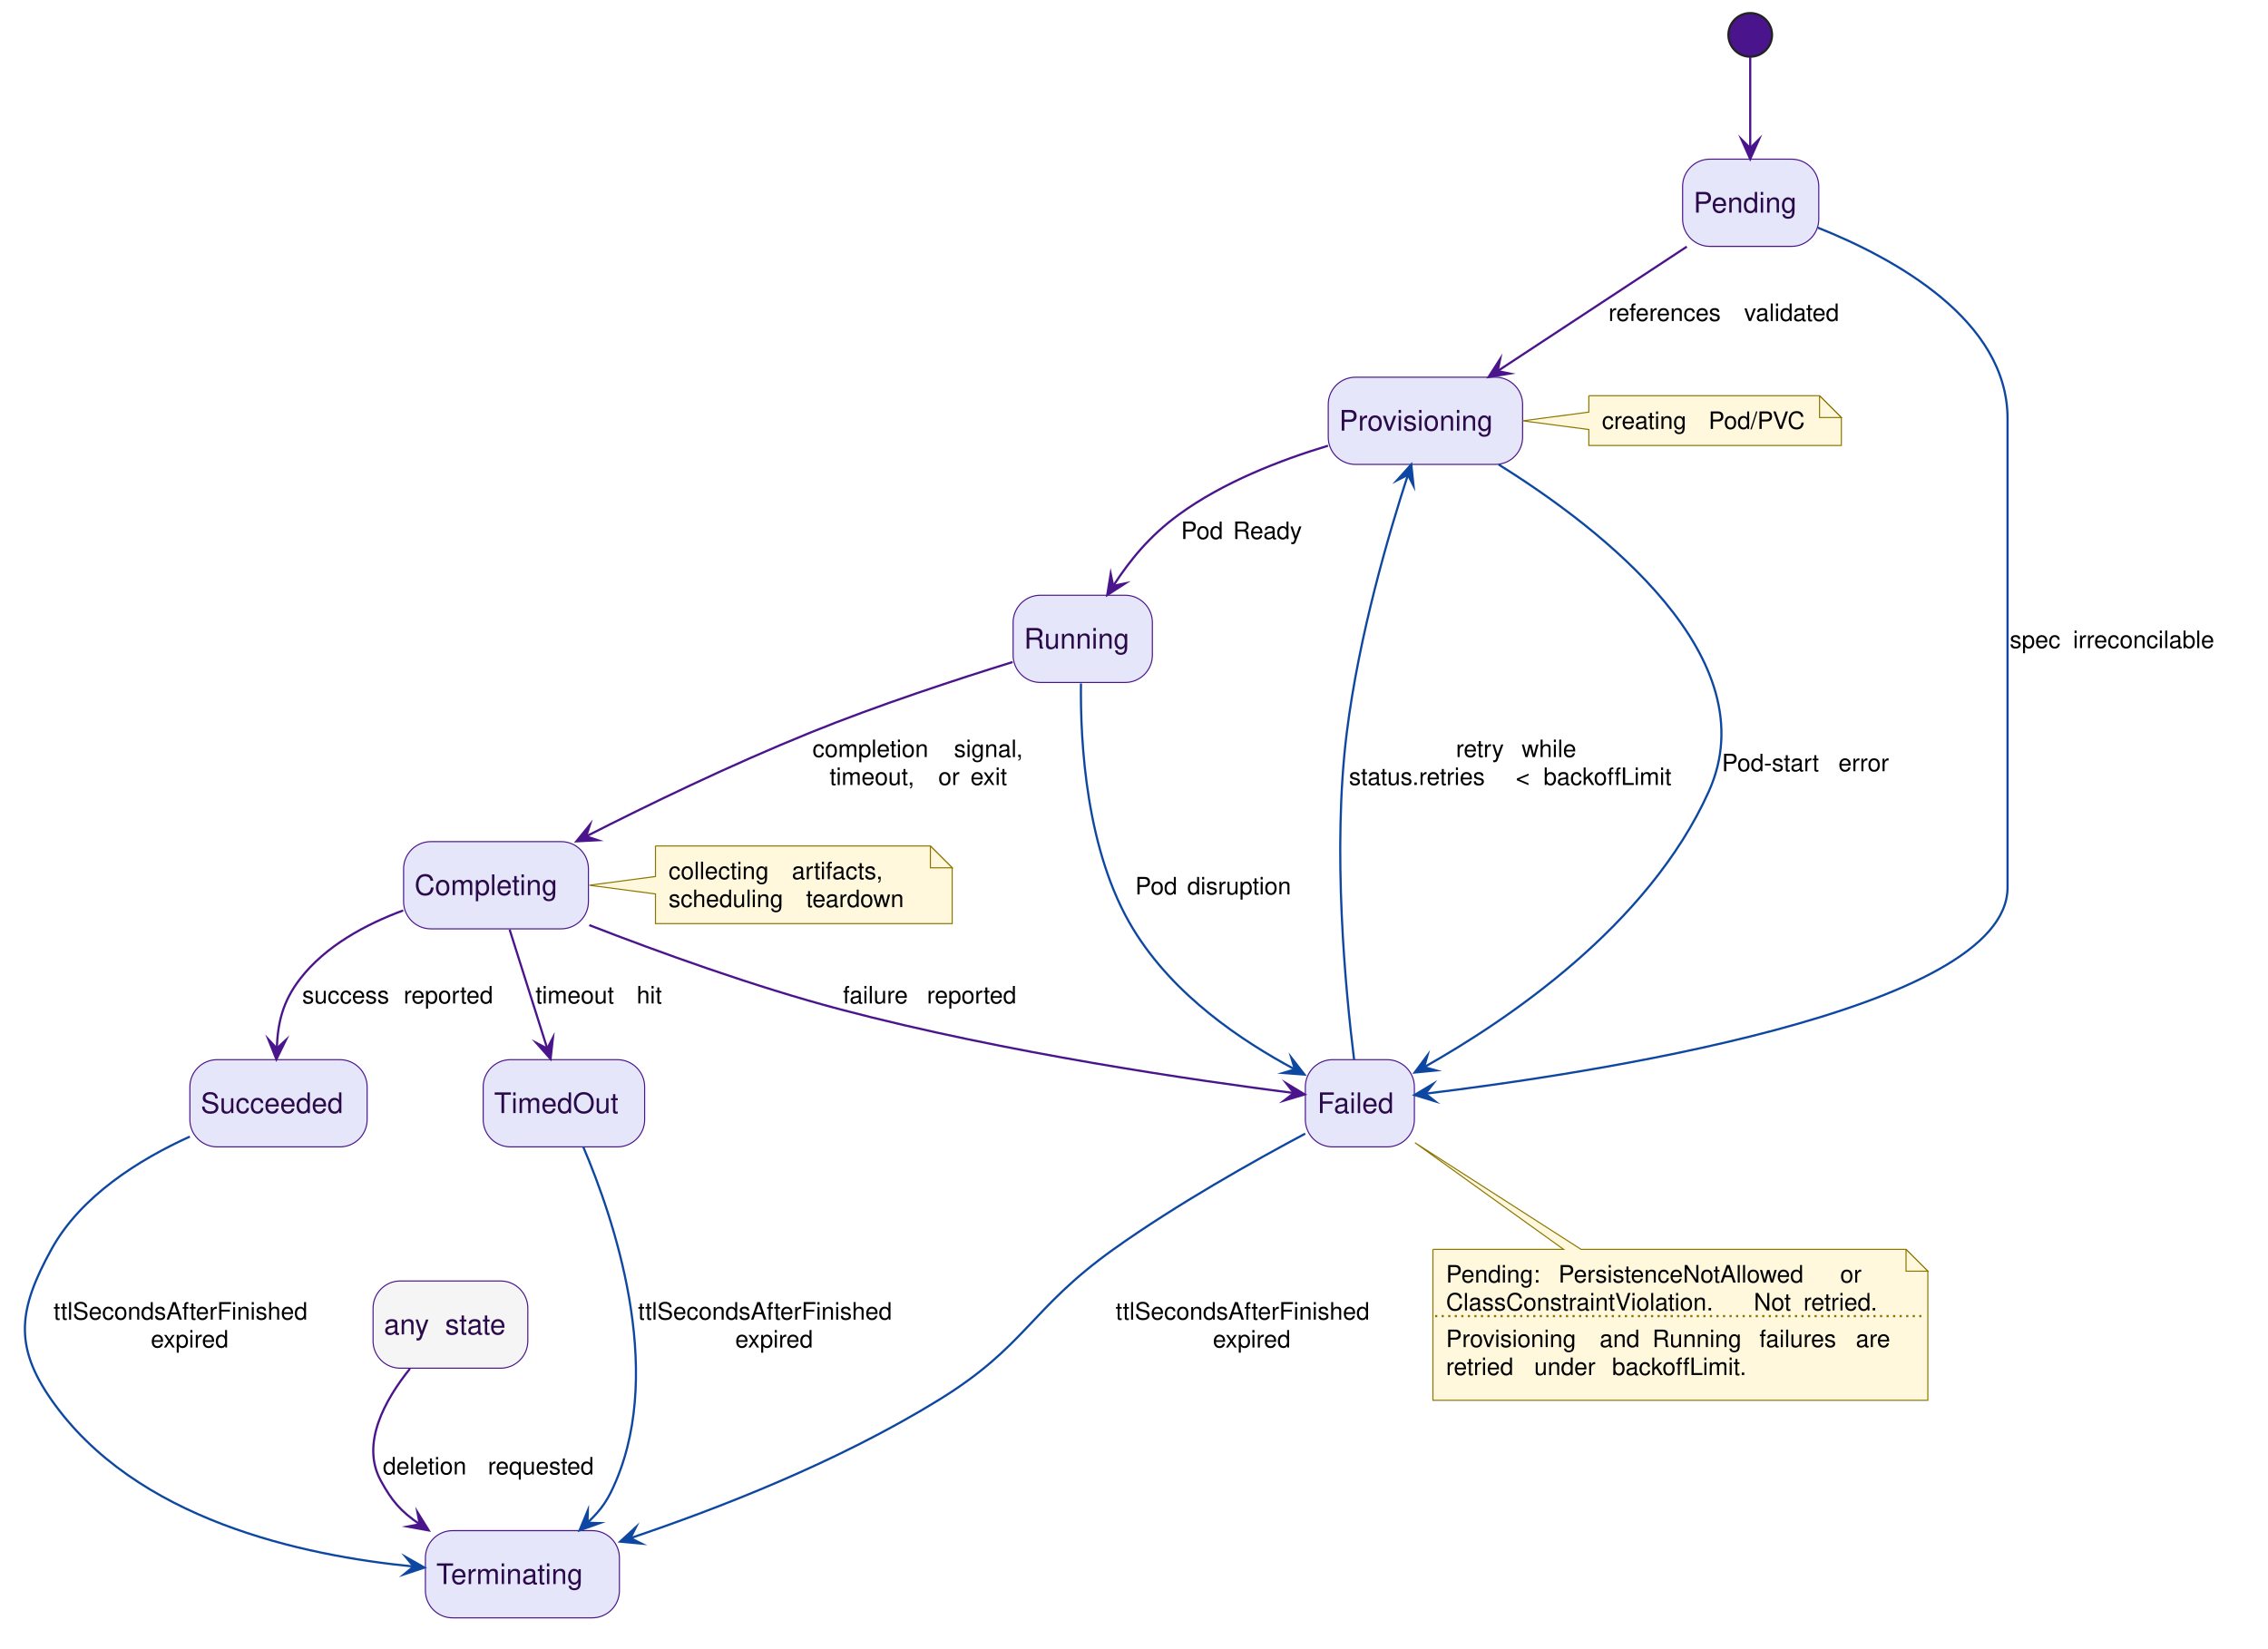
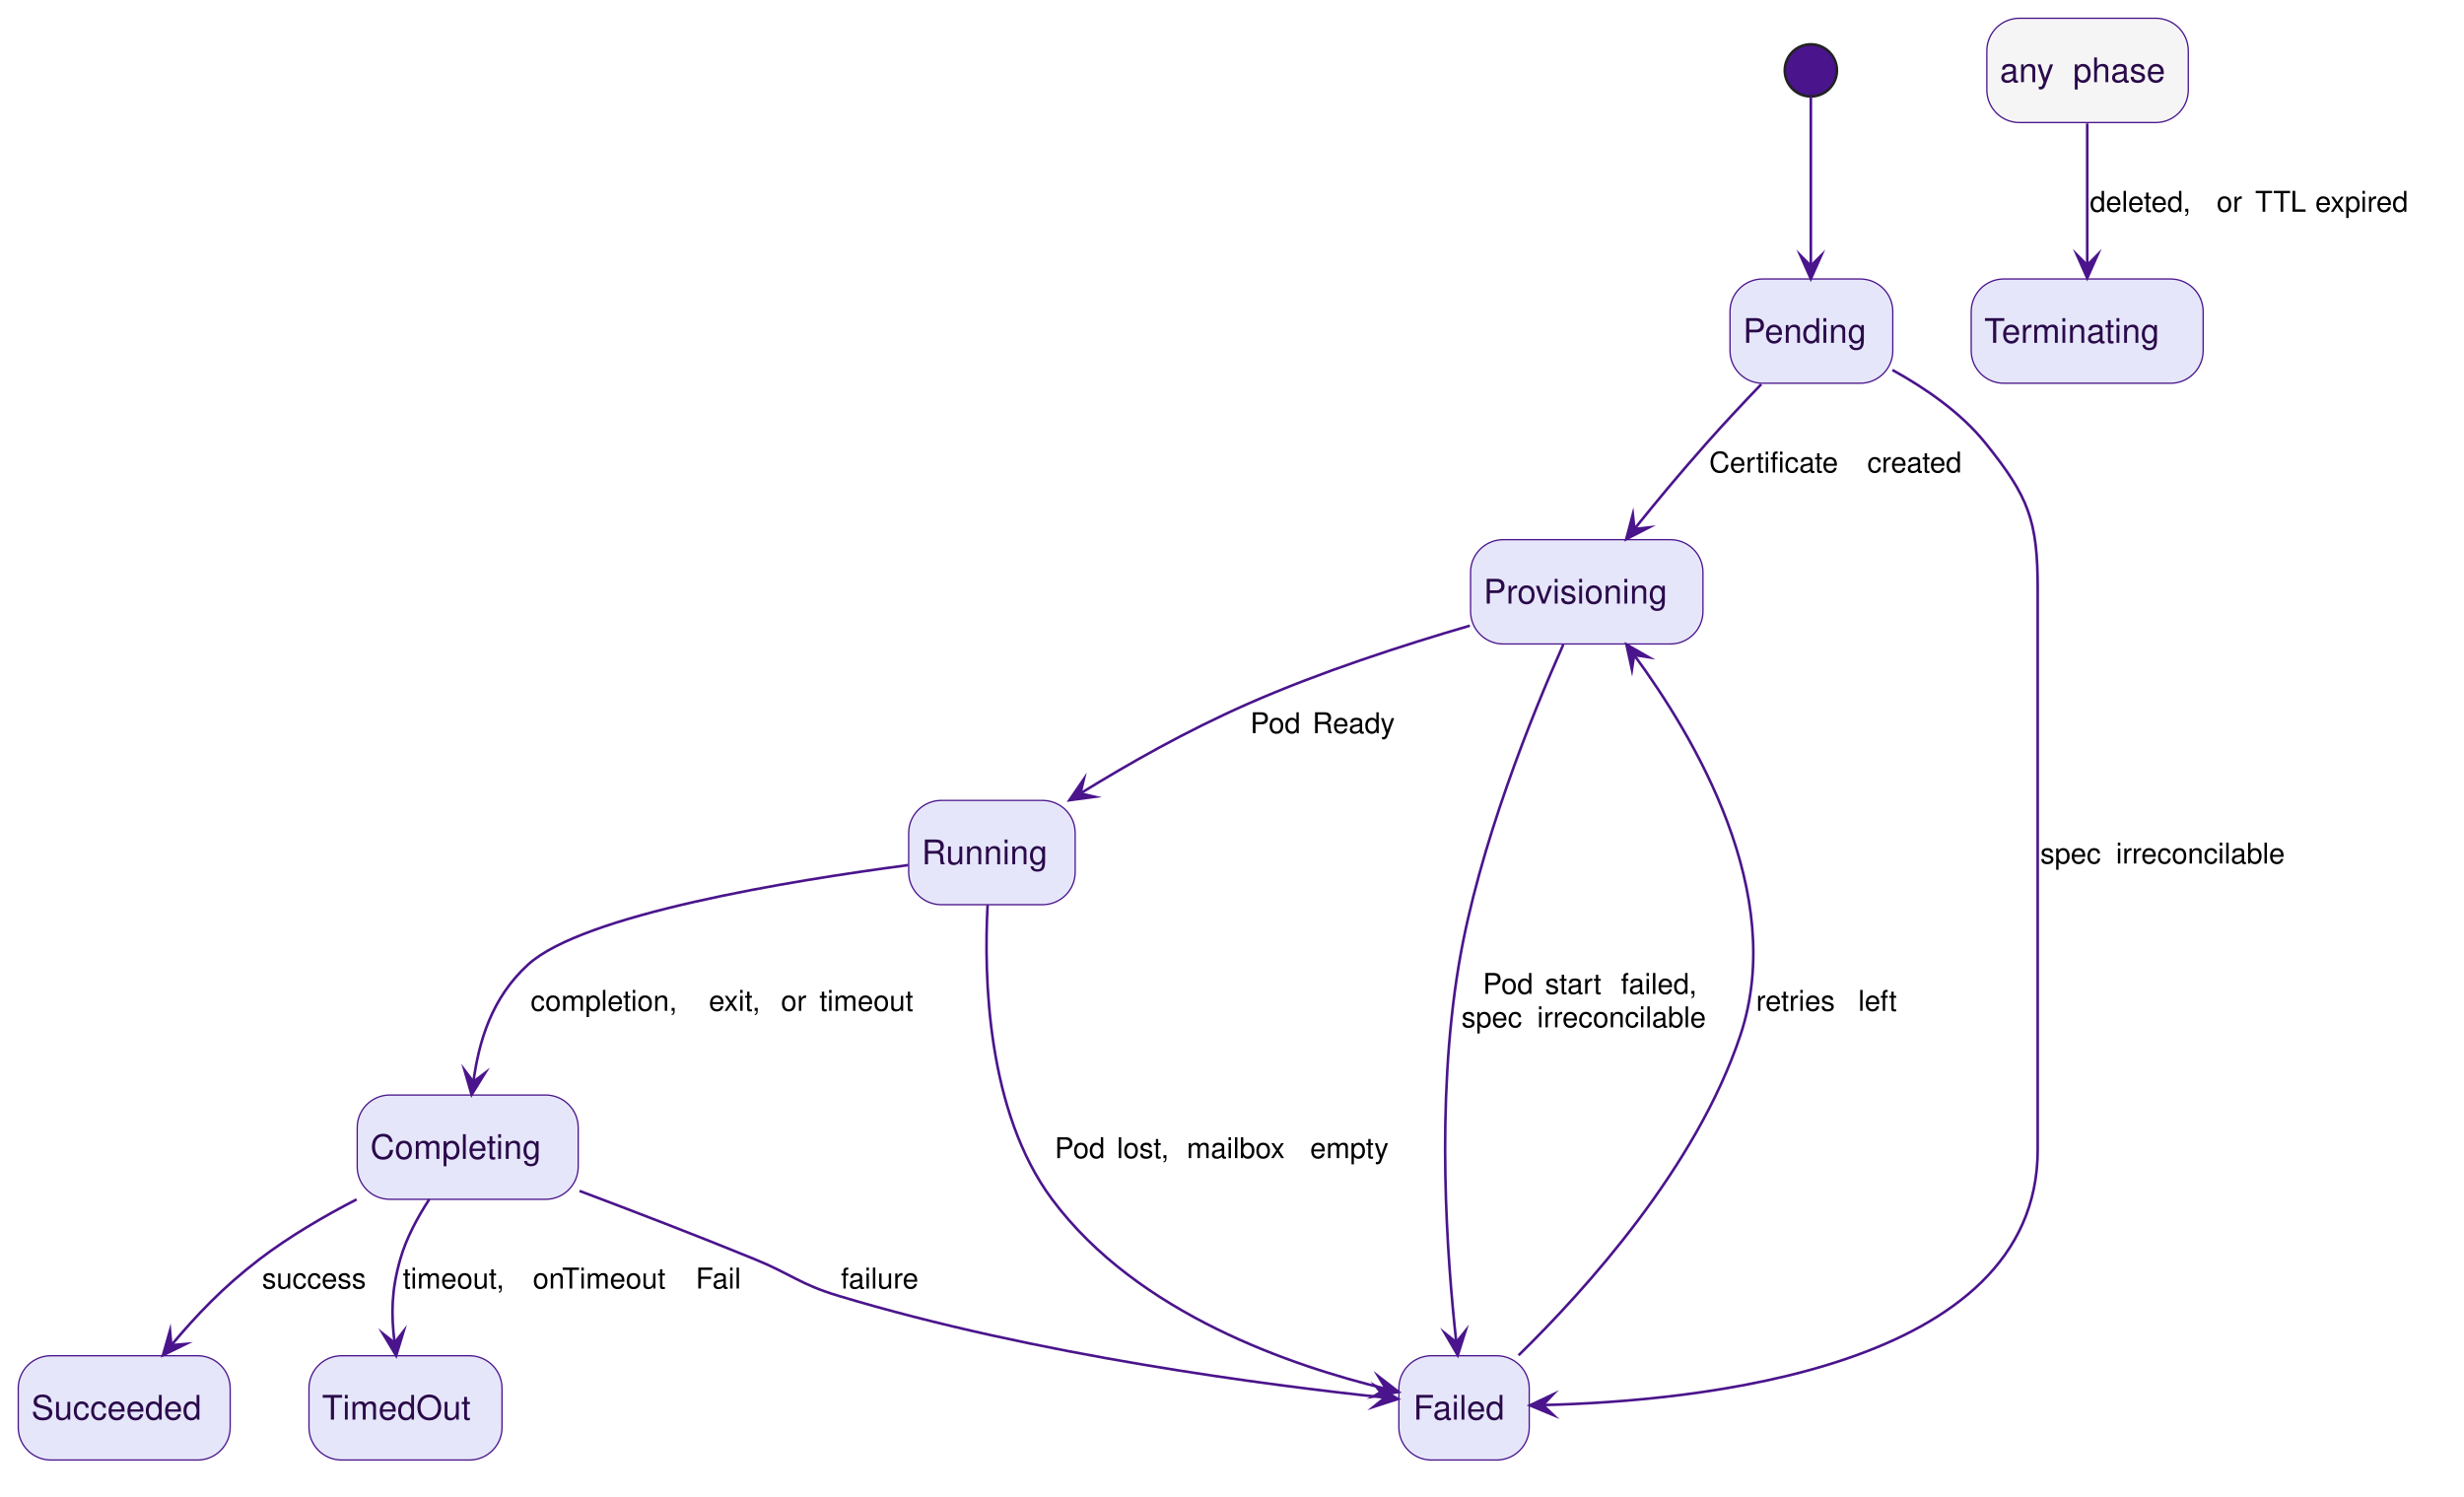
- <svg xmlns="http://www.w3.org/2000/svg" contentStyleType="text/css" data-diagram-type="STATE" height="756px" preserveAspectRatio="none" style="width:1040px;height:756px;" version="1.1" viewBox="0 0 1040 756" width="1040px" zoomAndPan="magnify">
+ <svg xmlns="http://www.w3.org/2000/svg" contentStyleType="text/css" data-diagram-type="STATE" height="574px" preserveAspectRatio="none" style="width:945px;height:574px;" version="1.1" viewBox="0 0 945 574" width="945px" zoomAndPan="magnify">
  <defs />
  <g>
-     <rect fill="#E6E6FA" height="40" rx="12.5" ry="12.5" style="stroke:#4A148C;stroke-width:0.5;" width="62.432" x="771.57" y="73" />
-     <text fill="#2A0A4A" font-family="Helvetica" font-size="13" lengthAdjust="spacing" textLength="52.432" x="776.57" y="97.501">Pending</text>
-     <rect fill="#E6E6FA" height="40" rx="12.5" ry="12.5" style="stroke:#4A148C;stroke-width:0.5;" width="89.124" x="609.07" y="173" />
-     <text fill="#2A0A4A" font-family="Helvetica" font-size="13" lengthAdjust="spacing" textLength="79.124" x="614.07" y="197.5">Provisioning</text>
-     <rect fill="#E6E6FA" height="40" rx="12.5" ry="12.5" style="stroke:#4A148C;stroke-width:0.5;" width="63.853" x="464.57" y="273" />
-     <text fill="#2A0A4A" font-family="Helvetica" font-size="13" lengthAdjust="spacing" textLength="53.853" x="469.57" y="297.5">Running</text>
-     <rect fill="#E6E6FA" height="40" rx="12.5" ry="12.5" style="stroke:#4A148C;stroke-width:0.5;" width="84.756" x="185.07" y="386" />
-     <text fill="#2A0A4A" font-family="Helvetica" font-size="13" lengthAdjust="spacing" textLength="74.756" x="190.07" y="410.5">Completing</text>
-     <rect fill="#E6E6FA" height="40" rx="12.5" ry="12.5" style="stroke:#4A148C;stroke-width:0.5;" width="81.284" x="87.07" y="486" />
-     <text fill="#2A0A4A" font-family="Helvetica" font-size="13" lengthAdjust="spacing" textLength="71.284" x="92.07" y="510.5">Succeeded</text>
-     <rect fill="#E6E6FA" height="40" rx="12.5" ry="12.5" style="stroke:#4A148C;stroke-width:0.5;" width="50" x="598.57" y="486" />
-     <text fill="#2A0A4A" font-family="Helvetica" font-size="13" lengthAdjust="spacing" textLength="38.917" x="604.111" y="510.5">Failed</text>
-     <rect fill="#E6E6FA" height="40" rx="12.5" ry="12.5" style="stroke:#4A148C;stroke-width:0.5;" width="74.035" x="221.57" y="486" />
-     <text fill="#2A0A4A" font-family="Helvetica" font-size="13" lengthAdjust="spacing" textLength="64.035" x="226.57" y="510.5">TimedOut</text>
-     <rect fill="#E6E6FA" height="40" rx="12.5" ry="12.5" style="stroke:#4A148C;stroke-width:0.5;" width="88.965" x="195.07" y="702" />
-     <text fill="#2A0A4A" font-family="Helvetica" font-size="13" lengthAdjust="spacing" textLength="78.965" x="200.07" y="726.5">Terminating</text>
-     <rect fill="#F5F5F5" height="40" rx="12.5" ry="12.5" style="stroke:#4A148C;stroke-width:0.5;" width="70.963" x="171.07" y="587.5" />
-     <text fill="#2A0A4A" font-family="Helvetica" font-size="13" lengthAdjust="spacing" textLength="23.899" x="176.07" y="612">any</text>
-     <text fill="#2A0A4A" font-family="Helvetica" font-size="13" lengthAdjust="spacing" textLength="4.132" x="199.969" y="612"> </text>
-     <text fill="#2A0A4A" font-family="Helvetica" font-size="13" lengthAdjust="spacing" textLength="32.932" x="204.101" y="612">state</text>
-     <g class="start_entity" data-qualified-name=".start." data-source-line="19" id="ent0010">
-       <ellipse cx="802.57" cy="16" fill="#4A148C" rx="10" ry="10" style="stroke:#222222;stroke-width:1;" />
+     <rect fill="#E6E6FA" height="40" rx="12.5" ry="12.5" style="stroke:#4A148C;stroke-width:0.5;" width="62.432" x="663.5" y="107" />
+     <text fill="#2A0A4A" font-family="Helvetica" font-size="13" lengthAdjust="spacing" textLength="52.432" x="668.5" y="131.5">Pending</text>
+     <rect fill="#E6E6FA" height="40" rx="12.5" ry="12.5" style="stroke:#4A148C;stroke-width:0.5;" width="89.124" x="564" y="207" />
+     <text fill="#2A0A4A" font-family="Helvetica" font-size="13" lengthAdjust="spacing" textLength="79.124" x="569" y="231.5">Provisioning</text>
+     <rect fill="#E6E6FA" height="40" rx="12.5" ry="12.5" style="stroke:#4A148C;stroke-width:0.5;" width="63.853" x="348.5" y="307" />
+     <text fill="#2A0A4A" font-family="Helvetica" font-size="13" lengthAdjust="spacing" textLength="53.853" x="353.5" y="331.5">Running</text>
+     <rect fill="#E6E6FA" height="40" rx="12.5" ry="12.5" style="stroke:#4A148C;stroke-width:0.5;" width="84.756" x="137" y="420" />
+     <text fill="#2A0A4A" font-family="Helvetica" font-size="13" lengthAdjust="spacing" textLength="74.756" x="142" y="444.5">Completing</text>
+     <rect fill="#E6E6FA" height="40" rx="12.5" ry="12.5" style="stroke:#4A148C;stroke-width:0.5;" width="81.284" x="7" y="520" />
+     <text fill="#2A0A4A" font-family="Helvetica" font-size="13" lengthAdjust="spacing" textLength="71.284" x="12" y="544.5">Succeeded</text>
+     <rect fill="#E6E6FA" height="40" rx="12.5" ry="12.5" style="stroke:#4A148C;stroke-width:0.5;" width="50" x="536.5" y="520" />
+     <text fill="#2A0A4A" font-family="Helvetica" font-size="13" lengthAdjust="spacing" textLength="38.917" x="542.041" y="544.5">Failed</text>
+     <rect fill="#E6E6FA" height="40" rx="12.5" ry="12.5" style="stroke:#4A148C;stroke-width:0.5;" width="74.035" x="118.5" y="520" />
+     <text fill="#2A0A4A" font-family="Helvetica" font-size="13" lengthAdjust="spacing" textLength="64.035" x="123.5" y="544.5">TimedOut</text>
+     <rect fill="#E6E6FA" height="40" rx="12.5" ry="12.5" style="stroke:#4A148C;stroke-width:0.5;" width="88.965" x="756" y="107" />
+     <text fill="#2A0A4A" font-family="Helvetica" font-size="13" lengthAdjust="spacing" textLength="78.965" x="761" y="131.5">Terminating</text>
+     <rect fill="#F5F5F5" height="40" rx="12.5" ry="12.5" style="stroke:#4A148C;stroke-width:0.5;" width="77.26" x="762" y="7" />
+     <text fill="#2A0A4A" font-family="Helvetica" font-size="13" lengthAdjust="spacing" textLength="23.899" x="767" y="31.5">any</text>
+     <text fill="#2A0A4A" font-family="Helvetica" font-size="13" lengthAdjust="spacing" textLength="4.132" x="790.899" y="31.5"> </text>
+     <text fill="#2A0A4A" font-family="Helvetica" font-size="13" lengthAdjust="spacing" textLength="39.228" x="795.031" y="31.5">phase</text>
+     <g class="start_entity" data-qualified-name=".start." data-source-line="16" id="ent0010">
+       <ellipse cx="694.5" cy="27" fill="#4A148C" rx="10" ry="10" style="stroke:#222222;stroke-width:1;" />
    </g>
-     <g class="entity" data-qualified-name="GMN28" data-source-line="15" id="ent0029">
-       <path d="M728.57,181.5 L728.57,189 L698.25,193 L728.57,197 L728.57,204.305 A0,0 0 0 0 728.57,204.305 L844.359,204.305 A0,0 0 0 0 844.359,204.305 L844.359,191.5 L834.359,181.5 L728.57,181.5 A0,0 0 0 0 728.57,181.5" fill="#FFF8DC" style="stroke:#8B7500;stroke-width:0.5;" />
-       <path d="M834.359,181.5 L834.359,191.5 L844.359,191.5 L834.359,181.5" fill="#FFF8DC" style="stroke:#8B7500;stroke-width:0.5;" />
-       <text fill="#000000" font-family="Helvetica" font-size="11" lengthAdjust="spacing" textLength="45.402" x="734.57" y="196.71">creating</text>
-       <text fill="#000000" font-family="Helvetica" font-size="11" lengthAdjust="spacing" textLength="3.497" x="779.972" y="196.71"> </text>
-       <text fill="#000000" font-family="Helvetica" font-size="11" lengthAdjust="spacing" textLength="45.891" x="783.468" y="196.71">Pod/PVC</text>
+     <g class="link" data-entity-1="ent0010" data-entity-2="ent0001" data-link-type="dependency" data-source-line="16" id="lnk11">
+       <path d="M694.5,37.04 C694.5,52.87 694.5,80.9 694.5,101.96" fill="none" id="*start*-to-Pending" style="stroke:#4A148C;stroke-width:1;" />
+       <polygon fill="#4A148C" points="694.5,106.96,698.5,97.96,694.5,101.96,690.5,97.96,694.5,106.96" style="stroke:#4A148C;stroke-width:1;stroke-linejoin:miter;stroke-miterlimit:10;" />
    </g>
-     <g class="entity" data-qualified-name="GMN31" data-source-line="16" id="ent0032">
-       <path d="M300.57,388 L300.57,402 L270.26,406 L300.57,410 L300.57,423.609 A0,0 0 0 0 300.57,423.609 L436.63,423.609 A0,0 0 0 0 436.63,423.609 L436.63,398 L426.63,388 L300.57,388 A0,0 0 0 0 300.57,388" fill="#FFF8DC" style="stroke:#8B7500;stroke-width:0.5;" />
-       <path d="M426.63,388 L426.63,398 L436.63,398 L426.63,388" fill="#FFF8DC" style="stroke:#8B7500;stroke-width:0.5;" />
-       <text fill="#000000" font-family="Helvetica" font-size="11" lengthAdjust="spacing" textLength="53.029" x="306.57" y="403.21">collecting</text>
-       <text fill="#000000" font-family="Helvetica" font-size="11" lengthAdjust="spacing" textLength="3.497" x="359.599" y="403.21"> </text>
-       <text fill="#000000" font-family="Helvetica" font-size="11" lengthAdjust="spacing" textLength="48.834" x="363.095" y="403.21">artifacts,</text>
-       <text fill="#000000" font-family="Helvetica" font-size="11" lengthAdjust="spacing" textLength="59.539" x="306.57" y="416.015">scheduling</text>
-       <text fill="#000000" font-family="Helvetica" font-size="11" lengthAdjust="spacing" textLength="3.497" x="366.109" y="416.015"> </text>
-       <text fill="#000000" font-family="Helvetica" font-size="11" lengthAdjust="spacing" textLength="52.024" x="369.605" y="416.015">teardown</text>
+     <g class="link" data-entity-1="ent0001" data-entity-2="ent0002" data-link-type="dependency" data-source-line="17" id="lnk12">
+       <path d="M675.48,147.38 C668.74,154.4 661.17,162.46 654.5,170 C643.91,181.97 635.644,191.944 626.834,202.894" fill="none" id="Pending-to-Provisioning" style="stroke:#4A148C;stroke-width:1;" />
+       <polygon fill="#4A148C" points="623.7,206.79,632.458,202.285,626.834,202.894,626.225,197.27,623.7,206.79" style="stroke:#4A148C;stroke-width:1;stroke-linejoin:miter;stroke-miterlimit:10;" />
+       <text fill="#000000" font-family="Helvetica" font-size="11" lengthAdjust="spacing" textLength="57.138" x="655.5" y="181.21">Certificate</text>
+       <text fill="#000000" font-family="Helvetica" font-size="11" lengthAdjust="spacing" textLength="3.497" x="712.638" y="181.21"> </text>
+       <text fill="#000000" font-family="Helvetica" font-size="11" lengthAdjust="spacing" textLength="42.142" x="716.134" y="181.21">created</text>
    </g>
-     <g class="entity" data-qualified-name="GMN34" data-source-line="40" id="ent0035">
-       <path d="M657.07,573 L657.07,642.219 A0,0 0 0 0 657.07,642.219 L884.019,642.219 A0,0 0 0 0 884.019,642.219 L884.019,583 L874.019,573 L724.99,573 L648.84,524.1 L716.99,573 L657.07,573 A0,0 0 0 0 657.07,573" fill="#FFF8DC" style="stroke:#8B7500;stroke-width:0.5;" />
-       <path d="M874.019,573 L874.019,583 L884.019,583 L874.019,573" fill="#FFF8DC" style="stroke:#8B7500;stroke-width:0.5;" />
-       <text fill="#000000" font-family="Helvetica" font-size="11" lengthAdjust="spacing" textLength="48.071" x="663.07" y="588.21">Pending:</text>
-       <text fill="#000000" font-family="Helvetica" font-size="11" lengthAdjust="spacing" textLength="3.497" x="711.141" y="588.21"> </text>
-       <text fill="#000000" font-family="Helvetica" font-size="11" lengthAdjust="spacing" textLength="125.694" x="714.638" y="588.21">PersistenceNotAllowed</text>
-       <text fill="#000000" font-family="Helvetica" font-size="11" lengthAdjust="spacing" textLength="3.497" x="840.332" y="588.21"> </text>
-       <text fill="#000000" font-family="Helvetica" font-size="11" lengthAdjust="spacing" textLength="11.252" x="843.829" y="588.21">or</text>
-       <text fill="#000000" font-family="Helvetica" font-size="11" lengthAdjust="spacing" textLength="137.645" x="663.07" y="601.015">ClassConstraintViolation.</text>
-       <text fill="#000000" font-family="Helvetica" font-size="11" lengthAdjust="spacing" textLength="3.497" x="800.715" y="601.015"> </text>
-       <text fill="#000000" font-family="Helvetica" font-size="11" lengthAdjust="spacing" textLength="19.271" x="804.212" y="601.015">Not</text>
-       <text fill="#000000" font-family="Helvetica" font-size="11" lengthAdjust="spacing" textLength="3.497" x="823.483" y="601.015"> </text>
-       <text fill="#000000" font-family="Helvetica" font-size="11" lengthAdjust="spacing" textLength="40.428" x="826.98" y="601.015">retried.</text>
-       <line style="stroke:#8B7500;stroke-width:1;stroke-dasharray:1,2;" x1="658.07" x2="883.019" y1="603.609" y2="603.609" />
-       <text fill="#000000" font-family="Helvetica" font-size="11" lengthAdjust="spacing" textLength="66.951" x="663.07" y="617.82">Provisioning</text>
-       <text fill="#000000" font-family="Helvetica" font-size="11" lengthAdjust="spacing" textLength="3.497" x="730.021" y="617.82"> </text>
-       <text fill="#000000" font-family="Helvetica" font-size="11" lengthAdjust="spacing" textLength="20.695" x="733.517" y="617.82">and</text>
-       <text fill="#000000" font-family="Helvetica" font-size="11" lengthAdjust="spacing" textLength="3.497" x="754.212" y="617.82"> </text>
-       <text fill="#000000" font-family="Helvetica" font-size="11" lengthAdjust="spacing" textLength="45.568" x="757.709" y="617.82">Running</text>
-       <text fill="#000000" font-family="Helvetica" font-size="11" lengthAdjust="spacing" textLength="3.497" x="803.277" y="617.82"> </text>
-       <text fill="#000000" font-family="Helvetica" font-size="11" lengthAdjust="spacing" textLength="40.718" x="806.774" y="617.82">failures</text>
-       <text fill="#000000" font-family="Helvetica" font-size="11" lengthAdjust="spacing" textLength="3.497" x="847.492" y="617.82"> </text>
-       <text fill="#000000" font-family="Helvetica" font-size="11" lengthAdjust="spacing" textLength="18.031" x="850.989" y="617.82">are</text>
-       <text fill="#000000" font-family="Helvetica" font-size="11" lengthAdjust="spacing" textLength="36.932" x="663.07" y="630.625">retried</text>
-       <text fill="#000000" font-family="Helvetica" font-size="11" lengthAdjust="spacing" textLength="3.497" x="700.002" y="630.625"> </text>
-       <text fill="#000000" font-family="Helvetica" font-size="11" lengthAdjust="spacing" textLength="32.216" x="703.498" y="630.625">under</text>
-       <text fill="#000000" font-family="Helvetica" font-size="11" lengthAdjust="spacing" textLength="3.497" x="735.714" y="630.625"> </text>
-       <text fill="#000000" font-family="Helvetica" font-size="11" lengthAdjust="spacing" textLength="71.382" x="739.211" y="630.625">backoffLimit.</text>
+     <g class="link" data-entity-1="ent0002" data-entity-2="ent0003" data-link-type="dependency" data-source-line="18" id="lnk13">
+       <path d="M563.73,239.98 C538.26,247.4 506.06,257.83 478.5,270 C454.66,280.53 433.399,292.61 414.379,304.31" fill="none" id="Provisioning-to-Running" style="stroke:#4A148C;stroke-width:1;" />
+       <polygon fill="#4A148C" points="410.12,306.93,419.882,305.622,414.379,304.31,415.69,298.808,410.12,306.93" style="stroke:#4A148C;stroke-width:1;stroke-linejoin:miter;stroke-miterlimit:10;" />
+       <text fill="#000000" font-family="Helvetica" font-size="11" lengthAdjust="spacing" textLength="20.346" x="479.5" y="281.21">Pod</text>
+       <text fill="#000000" font-family="Helvetica" font-size="11" lengthAdjust="spacing" textLength="3.497" x="499.846" y="281.21"> </text>
+       <text fill="#000000" font-family="Helvetica" font-size="11" lengthAdjust="spacing" textLength="34.644" x="503.342" y="281.21">Ready</text>
    </g>
-     <g class="link" data-entity-1="ent0010" data-entity-2="ent0001" data-link-type="dependency" data-source-line="19" id="lnk11">
-       <path d="M802.57,26.2 C802.57,37.77 802.57,52.96 802.57,67.93" fill="none" id="*start*-to-Pending" style="stroke:#4A148C;stroke-width:1;" />
-       <polygon fill="#4A148C" points="802.57,72.93,806.57,63.93,802.57,67.93,798.57,63.93,802.57,72.93" style="stroke:#4A148C;stroke-width:1;stroke-linejoin:miter;stroke-miterlimit:10;" />
+     <g class="link" data-entity-1="ent0003" data-entity-2="ent0004" data-link-type="dependency" data-source-line="19" id="lnk14">
+       <path d="M348.33,331.81 C303.03,337.79 223.6,350.72 202.5,370 C188.52,382.78 183.702,399.317 181.552,414.927" fill="none" id="Running-to-Completing" style="stroke:#4A148C;stroke-width:1;" />
+       <polygon fill="#4A148C" points="180.87,419.88,186.061,411.51,181.552,414.927,178.135,410.418,180.87,419.88" style="stroke:#4A148C;stroke-width:1;stroke-linejoin:miter;stroke-miterlimit:10;" />
+       <text fill="#000000" font-family="Helvetica" font-size="11" lengthAdjust="spacing" textLength="64.867" x="203.5" y="387.71">completion,</text>
+       <text fill="#000000" font-family="Helvetica" font-size="11" lengthAdjust="spacing" textLength="3.497" x="268.367" y="387.71"> </text>
+       <text fill="#000000" font-family="Helvetica" font-size="11" lengthAdjust="spacing" textLength="24.143" x="271.863" y="387.71">exit,</text>
+       <text fill="#000000" font-family="Helvetica" font-size="11" lengthAdjust="spacing" textLength="3.497" x="296.006" y="387.71"> </text>
+       <text fill="#000000" font-family="Helvetica" font-size="11" lengthAdjust="spacing" textLength="11.252" x="299.503" y="387.71">or</text>
+       <text fill="#000000" font-family="Helvetica" font-size="11" lengthAdjust="spacing" textLength="3.497" x="310.755" y="387.71"> </text>
+       <text fill="#000000" font-family="Helvetica" font-size="11" lengthAdjust="spacing" textLength="42.867" x="314.252" y="387.71">timeout</text>
    </g>
-     <g class="link" data-entity-1="ent0001" data-entity-2="ent0002" data-link-type="dependency" data-source-line="20" id="lnk12">
-       <path d="M773.49,113.13 C747.24,130.4 712.988,152.923 686.758,170.173" fill="none" id="Pending-to-Provisioning" style="stroke:#4A148C;stroke-width:1;" />
-       <polygon fill="#4A148C" points="682.58,172.92,692.298,171.317,686.758,170.173,687.902,164.633,682.58,172.92" style="stroke:#4A148C;stroke-width:1;stroke-linejoin:miter;stroke-miterlimit:10;" />
-       <text fill="#000000" font-family="Helvetica" font-size="11" lengthAdjust="spacing" textLength="58.738" x="737.57" y="147.21">references</text>
-       <text fill="#000000" font-family="Helvetica" font-size="11" lengthAdjust="spacing" textLength="3.497" x="796.308" y="147.21"> </text>
-       <text fill="#000000" font-family="Helvetica" font-size="11" lengthAdjust="spacing" textLength="51.149" x="799.805" y="147.21">validated</text>
+     <g class="link" data-entity-1="ent0004" data-entity-2="ent0005" data-link-type="dependency" data-source-line="20" id="lnk15">
+       <path d="M136.77,460.04 C124.22,466.51 110.84,474.33 99.5,483 C85.59,493.64 75.409,504.366 65.699,515.966" fill="none" id="Completing-to-Succeeded" style="stroke:#4A148C;stroke-width:1;" />
+       <polygon fill="#4A148C" points="62.49,519.8,71.334,515.466,65.699,515.966,65.2,510.331,62.49,519.8" style="stroke:#4A148C;stroke-width:1;stroke-linejoin:miter;stroke-miterlimit:10;" />
+       <text fill="#000000" font-family="Helvetica" font-size="11" lengthAdjust="spacing" textLength="43.028" x="100.5" y="494.21">success</text>
    </g>
-     <g class="link" data-entity-1="ent0002" data-entity-2="ent0003" data-link-type="dependency" data-source-line="21" id="lnk13">
-       <path d="M608.96,204.43 C586.96,211.04 560.86,221.2 540.57,236 C527.09,245.84 518.326,256.685 510.466,268.705" fill="none" id="Provisioning-to-Running" style="stroke:#4A148C;stroke-width:1;" />
-       <polygon fill="#4A148C" points="507.73,272.89,516.003,267.547,510.466,268.705,509.308,263.168,507.73,272.89" style="stroke:#4A148C;stroke-width:1;stroke-linejoin:miter;stroke-miterlimit:10;" />
-       <text fill="#000000" font-family="Helvetica" font-size="11" lengthAdjust="spacing" textLength="20.346" x="541.57" y="247.21">Pod</text>
-       <text fill="#000000" font-family="Helvetica" font-size="11" lengthAdjust="spacing" textLength="3.497" x="561.916" y="247.21"> </text>
-       <text fill="#000000" font-family="Helvetica" font-size="11" lengthAdjust="spacing" textLength="34.644" x="565.412" y="247.21">Ready</text>
+     <g class="link" data-entity-1="ent0004" data-entity-2="ent0006" data-link-type="dependency" data-source-line="21" id="lnk16">
+       <path d="M222.26,456.78 C242.7,464.47 267.46,473.98 289.5,483 C303.87,488.88 306.64,492.52 321.5,497 C397.84,520.02 486.908,531.386 531.188,536.056" fill="none" id="Completing-to-Failed" style="stroke:#4A148C;stroke-width:1;" />
+       <polygon fill="#4A148C" points="536.16,536.58,527.629,531.658,531.188,536.056,526.79,539.614,536.16,536.58" style="stroke:#4A148C;stroke-width:1;stroke-linejoin:miter;stroke-miterlimit:10;" />
+       <text fill="#000000" font-family="Helvetica" font-size="11" lengthAdjust="spacing" textLength="34.987" x="322.5" y="494.21">failure</text>
    </g>
-     <g class="link" data-entity-1="ent0003" data-entity-2="ent0004" data-link-type="dependency" data-source-line="22" id="lnk14">
-       <path d="M464.33,303.64 C438.85,311.54 402.55,323.43 371.57,336 C334.33,351.11 297.538,368.975 268.767,383.595" fill="none" id="Running-to-Completing" style="stroke:#4A148C;stroke-width:1;" />
-       <polygon fill="#4A148C" points="264.31,385.86,274.146,385.349,268.767,383.595,270.521,378.217,264.31,385.86" style="stroke:#4A148C;stroke-width:1;stroke-linejoin:miter;stroke-miterlimit:10;" />
-       <text fill="#000000" font-family="Helvetica" font-size="11" lengthAdjust="spacing" textLength="61.37" x="372.57" y="347.21">completion</text>
-       <text fill="#000000" font-family="Helvetica" font-size="11" lengthAdjust="spacing" textLength="3.497" x="433.94" y="347.21"> </text>
-       <text fill="#000000" font-family="Helvetica" font-size="11" lengthAdjust="spacing" textLength="36.035" x="437.437" y="347.21">signal,</text>
-       <text fill="#000000" font-family="Helvetica" font-size="11" lengthAdjust="spacing" textLength="46.363" x="380.393" y="360.015">timeout,</text>
-       <text fill="#000000" font-family="Helvetica" font-size="11" lengthAdjust="spacing" textLength="3.497" x="426.756" y="360.015"> </text>
-       <text fill="#000000" font-family="Helvetica" font-size="11" lengthAdjust="spacing" textLength="11.252" x="430.253" y="360.015">or</text>
-       <text fill="#000000" font-family="Helvetica" font-size="11" lengthAdjust="spacing" textLength="3.497" x="441.505" y="360.015"> </text>
-       <text fill="#000000" font-family="Helvetica" font-size="11" lengthAdjust="spacing" textLength="20.646" x="445.002" y="360.015">exit</text>
+     <g class="link" data-entity-1="ent0004" data-entity-2="ent0007" data-link-type="dependency" data-source-line="22" id="lnk17">
+       <path d="M164.64,460.01 C160.15,466.87 155.8,474.92 153.5,483 C150.09,494.98 149.981,504.017 151.331,515.017" fill="none" id="Completing-to-TimedOut" style="stroke:#4A148C;stroke-width:1;" />
+       <polygon fill="#4A148C" points="151.94,519.98,154.814,510.56,151.331,515.017,146.874,511.534,151.94,519.98" style="stroke:#4A148C;stroke-width:1;stroke-linejoin:miter;stroke-miterlimit:10;" />
+       <text fill="#000000" font-family="Helvetica" font-size="11" lengthAdjust="spacing" textLength="46.363" x="154.5" y="494.21">timeout,</text>
+       <text fill="#000000" font-family="Helvetica" font-size="11" lengthAdjust="spacing" textLength="3.497" x="200.863" y="494.21"> </text>
+       <text fill="#000000" font-family="Helvetica" font-size="11" lengthAdjust="spacing" textLength="58.975" x="204.36" y="494.21">onTimeout</text>
+       <text fill="#000000" font-family="Helvetica" font-size="11" lengthAdjust="spacing" textLength="3.497" x="263.334" y="494.21"> </text>
+       <text fill="#000000" font-family="Helvetica" font-size="11" lengthAdjust="spacing" textLength="19.18" x="266.831" y="494.21">Fail</text>
    </g>
-     <g class="link" data-entity-1="ent0004" data-entity-2="ent0005" data-link-type="dependency" data-source-line="23" id="lnk15">
-       <path d="M184.89,417.56 C167.71,423.92 149.24,433.83 137.57,449 C129.57,459.41 127.367,469.123 126.927,480.853" fill="none" id="Completing-to-Succeeded" style="stroke:#4A148C;stroke-width:1;" />
-       <polygon fill="#4A148C" points="126.74,485.85,131.075,477.006,126.927,480.853,123.08,476.706,126.74,485.85" style="stroke:#4A148C;stroke-width:1;stroke-linejoin:miter;stroke-miterlimit:10;" />
-       <text fill="#000000" font-family="Helvetica" font-size="11" lengthAdjust="spacing" textLength="43.028" x="138.57" y="460.21">success</text>
-       <text fill="#000000" font-family="Helvetica" font-size="11" lengthAdjust="spacing" textLength="3.497" x="181.598" y="460.21"> </text>
-       <text fill="#000000" font-family="Helvetica" font-size="11" lengthAdjust="spacing" textLength="47.588" x="185.094" y="460.21">reported</text>
+     <g class="link" data-entity-1="ent0001" data-entity-2="ent0006" data-link-type="dependency" data-source-line="23" id="lnk18">
+       <path d="M725.79,141.91 C738.34,148.82 752.04,158.23 761.5,170 C778.06,190.6 781.5,199.57 781.5,226 C781.5,226 781.5,226 781.5,441 C781.5,525.46 649.519,537.531 591.739,538.911" fill="none" id="Pending-to-Failed" style="stroke:#4A148C;stroke-width:1;" />
+       <polygon fill="#4A148C" points="586.74,539.03,595.833,542.814,591.739,538.911,595.642,534.816,586.74,539.03" style="stroke:#4A148C;stroke-width:1;stroke-linejoin:miter;stroke-miterlimit:10;" />
+       <text fill="#000000" font-family="Helvetica" font-size="11" lengthAdjust="spacing" textLength="25.529" x="782.5" y="331.21">spec</text>
+       <text fill="#000000" font-family="Helvetica" font-size="11" lengthAdjust="spacing" textLength="3.497" x="808.029" y="331.21"> </text>
+       <text fill="#000000" font-family="Helvetica" font-size="11" lengthAdjust="spacing" textLength="74.325" x="811.525" y="331.21">irreconcilable</text>
    </g>
-     <g class="link" data-entity-1="ent0004" data-entity-2="ent0006" data-link-type="dependency" data-source-line="24" id="lnk16">
-       <path d="M270.22,424.29 C301.68,436.5 345.75,452.51 385.57,463 C461.85,483.1 549.49,495.695 593.301,501.305" fill="none" id="Completing-to-Failed" style="stroke:#4A148C;stroke-width:1;" />
-       <polygon fill="#4A148C" points="598.26,501.94,589.841,496.829,593.301,501.305,588.825,504.764,598.26,501.94" style="stroke:#4A148C;stroke-width:1;stroke-linejoin:miter;stroke-miterlimit:10;" />
-       <text fill="#000000" font-family="Helvetica" font-size="11" lengthAdjust="spacing" textLength="34.987" x="386.57" y="460.21">failure</text>
-       <text fill="#000000" font-family="Helvetica" font-size="11" lengthAdjust="spacing" textLength="3.497" x="421.557" y="460.21"> </text>
-       <text fill="#000000" font-family="Helvetica" font-size="11" lengthAdjust="spacing" textLength="47.588" x="425.054" y="460.21">reported</text>
+     <g class="link" data-entity-1="ent0002" data-entity-2="ent0006" data-link-type="dependency" data-source-line="24" id="lnk19">
+       <path d="M599.56,247.22 C587.64,274.02 567.13,324.48 559.5,370 C550.5,423.68 555.04,483.33 558.53,514.85" fill="none" id="Provisioning-to-Failed" style="stroke:#4A148C;stroke-width:1;" />
+       <polygon fill="#4A148C" points="559.08,519.82,562.065,510.435,558.53,514.85,554.114,511.315,559.08,519.82" style="stroke:#4A148C;stroke-width:1;stroke-linejoin:miter;stroke-miterlimit:10;" />
+       <text fill="#000000" font-family="Helvetica" font-size="11" lengthAdjust="spacing" textLength="20.346" x="568.71" y="381.21">Pod</text>
+       <text fill="#000000" font-family="Helvetica" font-size="11" lengthAdjust="spacing" textLength="3.497" x="589.055" y="381.21"> </text>
+       <text fill="#000000" font-family="Helvetica" font-size="11" lengthAdjust="spacing" textLength="25.62" x="592.552" y="381.21">start</text>
+       <text fill="#000000" font-family="Helvetica" font-size="11" lengthAdjust="spacing" textLength="3.497" x="618.172" y="381.21"> </text>
+       <text fill="#000000" font-family="Helvetica" font-size="11" lengthAdjust="spacing" textLength="33.972" x="621.669" y="381.21">failed,</text>
+       <text fill="#000000" font-family="Helvetica" font-size="11" lengthAdjust="spacing" textLength="25.529" x="560.5" y="394.015">spec</text>
+       <text fill="#000000" font-family="Helvetica" font-size="11" lengthAdjust="spacing" textLength="3.497" x="586.029" y="394.015"> </text>
+       <text fill="#000000" font-family="Helvetica" font-size="11" lengthAdjust="spacing" textLength="74.325" x="589.525" y="394.015">irreconcilable</text>
    </g>
-     <g class="link" data-entity-1="ent0004" data-entity-2="ent0007" data-link-type="dependency" data-source-line="25" id="lnk17">
-       <path d="M233.7,426.36 C239.13,443.54 245.522,463.743 250.952,480.913" fill="none" id="Completing-to-TimedOut" style="stroke:#4A148C;stroke-width:1;" />
-       <polygon fill="#4A148C" points="252.46,485.68,253.56,475.893,250.952,480.913,245.932,478.305,252.46,485.68" style="stroke:#4A148C;stroke-width:1;stroke-linejoin:miter;stroke-miterlimit:10;" />
-       <text fill="#000000" font-family="Helvetica" font-size="11" lengthAdjust="spacing" textLength="42.867" x="245.57" y="460.21">timeout</text>
-       <text fill="#000000" font-family="Helvetica" font-size="11" lengthAdjust="spacing" textLength="3.497" x="288.437" y="460.21"> </text>
-       <text fill="#000000" font-family="Helvetica" font-size="11" lengthAdjust="spacing" textLength="14.341" x="291.933" y="460.21">hit</text>
+     <g class="link" data-entity-1="ent0006" data-entity-2="ent0002" data-link-type="dependency" data-source-line="26" id="lnk21">
+       <path d="M582.41,519.83 C608.22,494.6 650.73,447.51 667.5,397 C685.62,342.44 649.699,282.511 626.739,251.231" fill="none" id="Failed-to-Provisioning" style="stroke:#4A148C;stroke-width:1;" />
+       <polygon fill="#4A148C" points="623.78,247.2,625.881,256.822,626.739,251.231,632.33,252.088,623.78,247.2" style="stroke:#4A148C;stroke-width:1;stroke-linejoin:miter;stroke-miterlimit:10;" />
+       <text fill="#000000" font-family="Helvetica" font-size="11" lengthAdjust="spacing" textLength="35.68" x="673.5" y="387.71">retries</text>
+       <text fill="#000000" font-family="Helvetica" font-size="11" lengthAdjust="spacing" textLength="3.497" x="709.18" y="387.71"> </text>
+       <text fill="#000000" font-family="Helvetica" font-size="11" lengthAdjust="spacing" textLength="18.009" x="712.677" y="387.71">left</text>
    </g>
-     <g class="link" data-entity-1="ent0001" data-entity-2="ent0006" data-link-type="dependency" data-source-line="28" id="lnk18">
-       <path d="M833.58,104.42 C868.54,118.37 920.57,146.73 920.57,192 C920.57,192 920.57,192 920.57,407 C920.57,464.08 725.203,492.897 653.604,501.597" fill="none" id="Pending-to-Failed" style="stroke:#0D47A1;stroke-width:1;" />
-       <polygon fill="#0D47A1" points="648.64,502.2,658.057,505.085,653.604,501.597,657.092,497.144,648.64,502.2" style="stroke:#0D47A1;stroke-width:1;stroke-linejoin:miter;stroke-miterlimit:10;" />
-       <text fill="#000000" font-family="Helvetica" font-size="11" lengthAdjust="spacing" textLength="25.529" x="921.57" y="297.21">spec</text>
-       <text fill="#000000" font-family="Helvetica" font-size="11" lengthAdjust="spacing" textLength="3.497" x="947.099" y="297.21"> </text>
-       <text fill="#000000" font-family="Helvetica" font-size="11" lengthAdjust="spacing" textLength="74.325" x="950.595" y="297.21">irreconcilable</text>
+     <g class="link" data-entity-1="ent0003" data-entity-2="ent0006" data-link-type="dependency" data-source-line="25" id="lnk20">
+       <path d="M378.77,347.11 C377.29,374.8 378.5,426.41 403.5,460 C436.37,504.16 495.961,524.049 531.551,532.699" fill="none" id="Running-to-Failed" style="stroke:#4A148C;stroke-width:1;" />
+       <polygon fill="#4A148C" points="536.41,533.88,528.609,527.868,531.551,532.699,526.72,535.641,536.41,533.88" style="stroke:#4A148C;stroke-width:1;stroke-linejoin:miter;stroke-miterlimit:10;" />
+       <text fill="#000000" font-family="Helvetica" font-size="11" lengthAdjust="spacing" textLength="20.346" x="404.5" y="444.21">Pod</text>
+       <text fill="#000000" font-family="Helvetica" font-size="11" lengthAdjust="spacing" textLength="3.497" x="424.846" y="444.21"> </text>
+       <text fill="#000000" font-family="Helvetica" font-size="11" lengthAdjust="spacing" textLength="23.327" x="428.342" y="444.21">lost,</text>
+       <text fill="#000000" font-family="Helvetica" font-size="11" lengthAdjust="spacing" textLength="3.497" x="451.669" y="444.21"> </text>
+       <text fill="#000000" font-family="Helvetica" font-size="11" lengthAdjust="spacing" textLength="43.791" x="455.166" y="444.21">mailbox</text>
+       <text fill="#000000" font-family="Helvetica" font-size="11" lengthAdjust="spacing" textLength="3.497" x="498.956" y="444.21"> </text>
+       <text fill="#000000" font-family="Helvetica" font-size="11" lengthAdjust="spacing" textLength="35.288" x="502.453" y="444.21">empty</text>
    </g>
-     <g class="link" data-entity-1="ent0002" data-entity-2="ent0006" data-link-type="dependency" data-source-line="29" id="lnk19">
-       <path d="M687.19,213.04 C734.26,242.38 811.12,301.72 783.57,363 C755.78,424.82 690.654,468.212 653.054,489.433" fill="none" id="Provisioning-to-Failed" style="stroke:#0D47A1;stroke-width:1;" />
-       <polygon fill="#0D47A1" points="648.7,491.89,658.504,490.95,653.054,489.433,654.572,483.983,648.7,491.89" style="stroke:#0D47A1;stroke-width:1;stroke-linejoin:miter;stroke-miterlimit:10;" />
-       <text fill="#000000" font-family="Helvetica" font-size="11" lengthAdjust="spacing" textLength="49.935" x="789.57" y="353.71">Pod-start</text>
-       <text fill="#000000" font-family="Helvetica" font-size="11" lengthAdjust="spacing" textLength="3.497" x="839.505" y="353.71"> </text>
-       <text fill="#000000" font-family="Helvetica" font-size="11" lengthAdjust="spacing" textLength="27.065" x="843.002" y="353.71">error</text>
-     </g>
-     <g class="link" data-entity-1="ent0006" data-entity-2="ent0002" data-link-type="dependency" data-source-line="31" id="lnk21">
-       <path d="M620.92,485.9 C617.01,454.5 610.83,390.04 617.57,336 C623.18,291.08 636.845,244.725 645.605,217.755" fill="none" id="Failed-to-Provisioning" style="stroke:#0D47A1;stroke-width:1;" />
-       <polygon fill="#0D47A1" points="647.15,213,640.565,220.324,645.605,217.755,648.174,222.796,647.15,213" style="stroke:#0D47A1;stroke-width:1;stroke-linejoin:miter;stroke-miterlimit:10;" />
-       <text fill="#000000" font-family="Helvetica" font-size="11" lengthAdjust="spacing" textLength="26.635" x="667.616" y="347.21">retry</text>
-       <text fill="#000000" font-family="Helvetica" font-size="11" lengthAdjust="spacing" textLength="3.497" x="694.251" y="347.21"> </text>
-       <text fill="#000000" font-family="Helvetica" font-size="11" lengthAdjust="spacing" textLength="28.848" x="697.748" y="347.21">while</text>
-       <text fill="#000000" font-family="Helvetica" font-size="11" lengthAdjust="spacing" textLength="72.977" x="618.57" y="360.015">status.retries</text>
-       <text fill="#000000" font-family="Helvetica" font-size="11" lengthAdjust="spacing" textLength="3.497" x="691.547" y="360.015"> </text>
-       <text fill="#000000" font-family="Helvetica" font-size="11" lengthAdjust="spacing" textLength="9.217" x="695.044" y="360.015">&lt;</text>
-       <text fill="#000000" font-family="Helvetica" font-size="11" lengthAdjust="spacing" textLength="3.497" x="704.26" y="360.015"> </text>
-       <text fill="#000000" font-family="Helvetica" font-size="11" lengthAdjust="spacing" textLength="67.885" x="707.757" y="360.015">backoffLimit</text>
-     </g>
-     <g class="link" data-entity-1="ent0003" data-entity-2="ent0006" data-link-type="dependency" data-source-line="30" id="lnk20">
-       <path d="M495.68,313.44 C495.33,340.63 498.04,390.63 519.57,426 C538.32,456.79 569.494,477.446 593.764,490.466" fill="none" id="Running-to-Failed" style="stroke:#0D47A1;stroke-width:1;" />
-       <polygon fill="#0D47A1" points="598.17,492.83,592.13,485.051,593.764,490.466,588.348,492.1,598.17,492.83" style="stroke:#0D47A1;stroke-width:1;stroke-linejoin:miter;stroke-miterlimit:10;" />
-       <text fill="#000000" font-family="Helvetica" font-size="11" lengthAdjust="spacing" textLength="20.346" x="520.57" y="410.21">Pod</text>
-       <text fill="#000000" font-family="Helvetica" font-size="11" lengthAdjust="spacing" textLength="3.497" x="540.916" y="410.21"> </text>
-       <text fill="#000000" font-family="Helvetica" font-size="11" lengthAdjust="spacing" textLength="55.317" x="544.412" y="410.21">disruption</text>
-     </g>
-     <g class="link" data-entity-1="ent0009" data-entity-2="ent0008" data-link-type="dependency" data-source-line="34" id="lnk22">
-       <path d="M188,627.71 C176.44,642.1 165.38,662.12 174.57,679 C179.65,688.32 183.648,693.074 192.468,699.085" fill="none" id="AnyState-to-Terminating" style="stroke:#4A148C;stroke-width:1;" />
-       <polygon fill="#4A148C" points="196.6,701.9,191.415,693.527,192.468,699.085,186.91,700.138,196.6,701.9" style="stroke:#4A148C;stroke-width:1;stroke-linejoin:miter;stroke-miterlimit:10;" />
-       <text fill="#000000" font-family="Helvetica" font-size="11" lengthAdjust="spacing" textLength="44.645" x="175.57" y="676.21">deletion</text>
-       <text fill="#000000" font-family="Helvetica" font-size="11" lengthAdjust="spacing" textLength="3.497" x="220.214" y="676.21"> </text>
-       <text fill="#000000" font-family="Helvetica" font-size="11" lengthAdjust="spacing" textLength="55.806" x="223.711" y="676.21">requested</text>
-     </g>
-     <g class="link" data-entity-1="ent0005" data-entity-2="ent0008" data-link-type="dependency" data-source-line="35" id="lnk23">
-       <path d="M87.05,521.28 C63.99,531.74 37.07,548.45 23.57,573 C8.8,599.87 6,616.87 23.57,642 C62.12,697.14 138.524,713.431 189.654,718.461" fill="none" id="Succeeded-to-Terminating" style="stroke:#0D47A1;stroke-width:1;" />
-       <polygon fill="#0D47A1" points="194.63,718.95,186.065,714.088,189.654,718.461,185.282,722.05,194.63,718.95" style="stroke:#0D47A1;stroke-width:1;stroke-linejoin:miter;stroke-miterlimit:10;" />
-       <text fill="#000000" font-family="Helvetica" font-size="11" lengthAdjust="spacing" textLength="130.759" x="24.57" y="605.21">ttlSecondsAfterFinished</text>
-       <text fill="#000000" font-family="Helvetica" font-size="11" lengthAdjust="spacing" textLength="41.588" x="69.155" y="618.015">expired</text>
-     </g>
-     <g class="link" data-entity-1="ent0006" data-entity-2="ent0008" data-link-type="dependency" data-source-line="36" id="lnk24">
-       <path d="M598.52,519.92 C575.07,532.4 539.42,552.4 510.57,573 C472.36,600.29 470.55,617.38 430.57,642 C383.67,670.88 329.077,691.929 289.097,705.439" fill="none" id="Failed-to-Terminating" style="stroke:#0D47A1;stroke-width:1;" />
-       <polygon fill="#0D47A1" points="284.36,707.04,294.167,707.948,289.097,705.439,291.606,700.369,284.36,707.04" style="stroke:#0D47A1;stroke-width:1;stroke-linejoin:miter;stroke-miterlimit:10;" />
-       <text fill="#000000" font-family="Helvetica" font-size="11" lengthAdjust="spacing" textLength="130.759" x="511.57" y="605.21">ttlSecondsAfterFinished</text>
-       <text fill="#000000" font-family="Helvetica" font-size="11" lengthAdjust="spacing" textLength="41.588" x="556.155" y="618.015">expired</text>
-     </g>
-     <g class="link" data-entity-1="ent0007" data-entity-2="ent0008" data-link-type="dependency" data-source-line="37" id="lnk25">
-       <path d="M267.52,526.16 C281.44,558.85 304.51,626.9 282.57,679 C278.93,687.66 276.156,691.977 269.396,698.397" fill="none" id="TimedOut-to-Terminating" style="stroke:#0D47A1;stroke-width:1;" />
-       <polygon fill="#0D47A1" points="265.77,701.84,275.05,698.543,269.396,698.397,269.541,692.742,265.77,701.84" style="stroke:#0D47A1;stroke-width:1;stroke-linejoin:miter;stroke-miterlimit:10;" />
-       <text fill="#000000" font-family="Helvetica" font-size="11" lengthAdjust="spacing" textLength="130.759" x="292.57" y="605.21">ttlSecondsAfterFinished</text>
-       <text fill="#000000" font-family="Helvetica" font-size="11" lengthAdjust="spacing" textLength="41.588" x="337.155" y="618.015">expired</text>
+     <g class="link" data-entity-1="ent0009" data-entity-2="ent0008" data-link-type="dependency" data-source-line="27" id="lnk22">
+       <path d="M800.5,47.36 C800.5,64.54 800.5,84.51 800.5,101.68" fill="none" id="Any-to-Terminating" style="stroke:#4A148C;stroke-width:1;" />
+       <polygon fill="#4A148C" points="800.5,106.68,804.5,97.68,800.5,101.68,796.5,97.68,800.5,106.68" style="stroke:#4A148C;stroke-width:1;stroke-linejoin:miter;stroke-miterlimit:10;" />
+       <text fill="#000000" font-family="Helvetica" font-size="11" lengthAdjust="spacing" textLength="45.133" x="801.5" y="81.21">deleted,</text>
+       <text fill="#000000" font-family="Helvetica" font-size="11" lengthAdjust="spacing" textLength="3.497" x="846.633" y="81.21"> </text>
+       <text fill="#000000" font-family="Helvetica" font-size="11" lengthAdjust="spacing" textLength="11.252" x="850.13" y="81.21">or</text>
+       <text fill="#000000" font-family="Helvetica" font-size="11" lengthAdjust="spacing" textLength="3.497" x="861.382" y="81.21"> </text>
+       <text fill="#000000" font-family="Helvetica" font-size="11" lengthAdjust="spacing" textLength="19.567" x="864.879" y="81.21">TTL</text>
+       <text fill="#000000" font-family="Helvetica" font-size="11" lengthAdjust="spacing" textLength="3.497" x="884.446" y="81.21"> </text>
+       <text fill="#000000" font-family="Helvetica" font-size="11" lengthAdjust="spacing" textLength="41.588" x="887.942" y="81.21">expired</text>
    </g>
  </g>
</svg>
